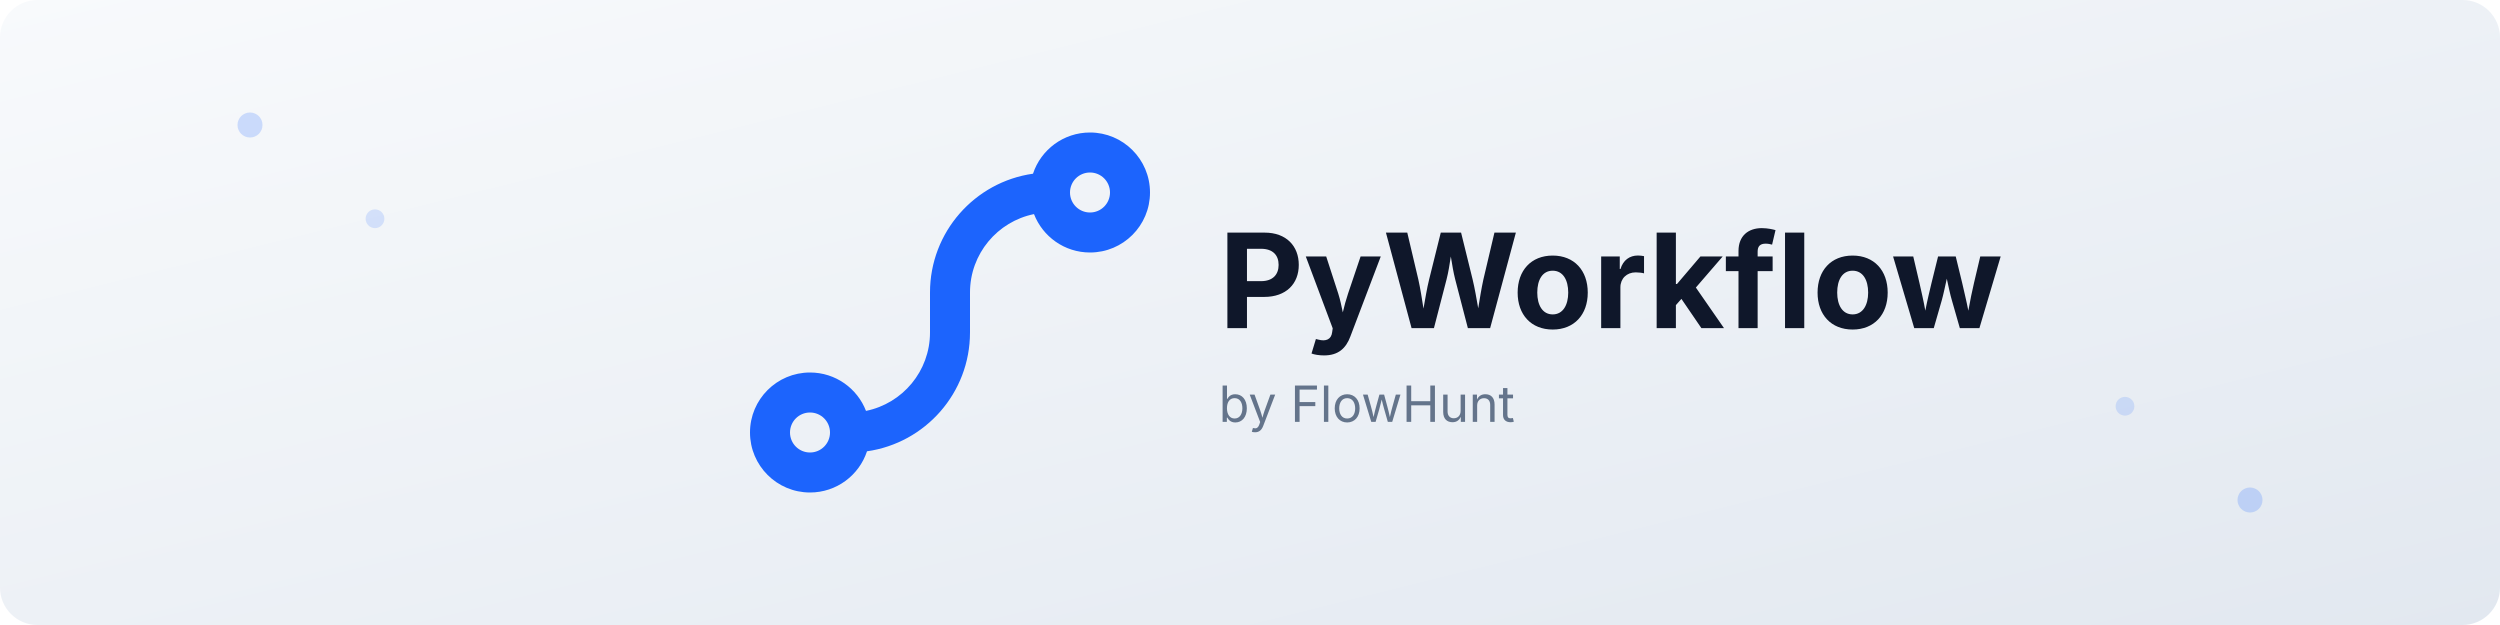
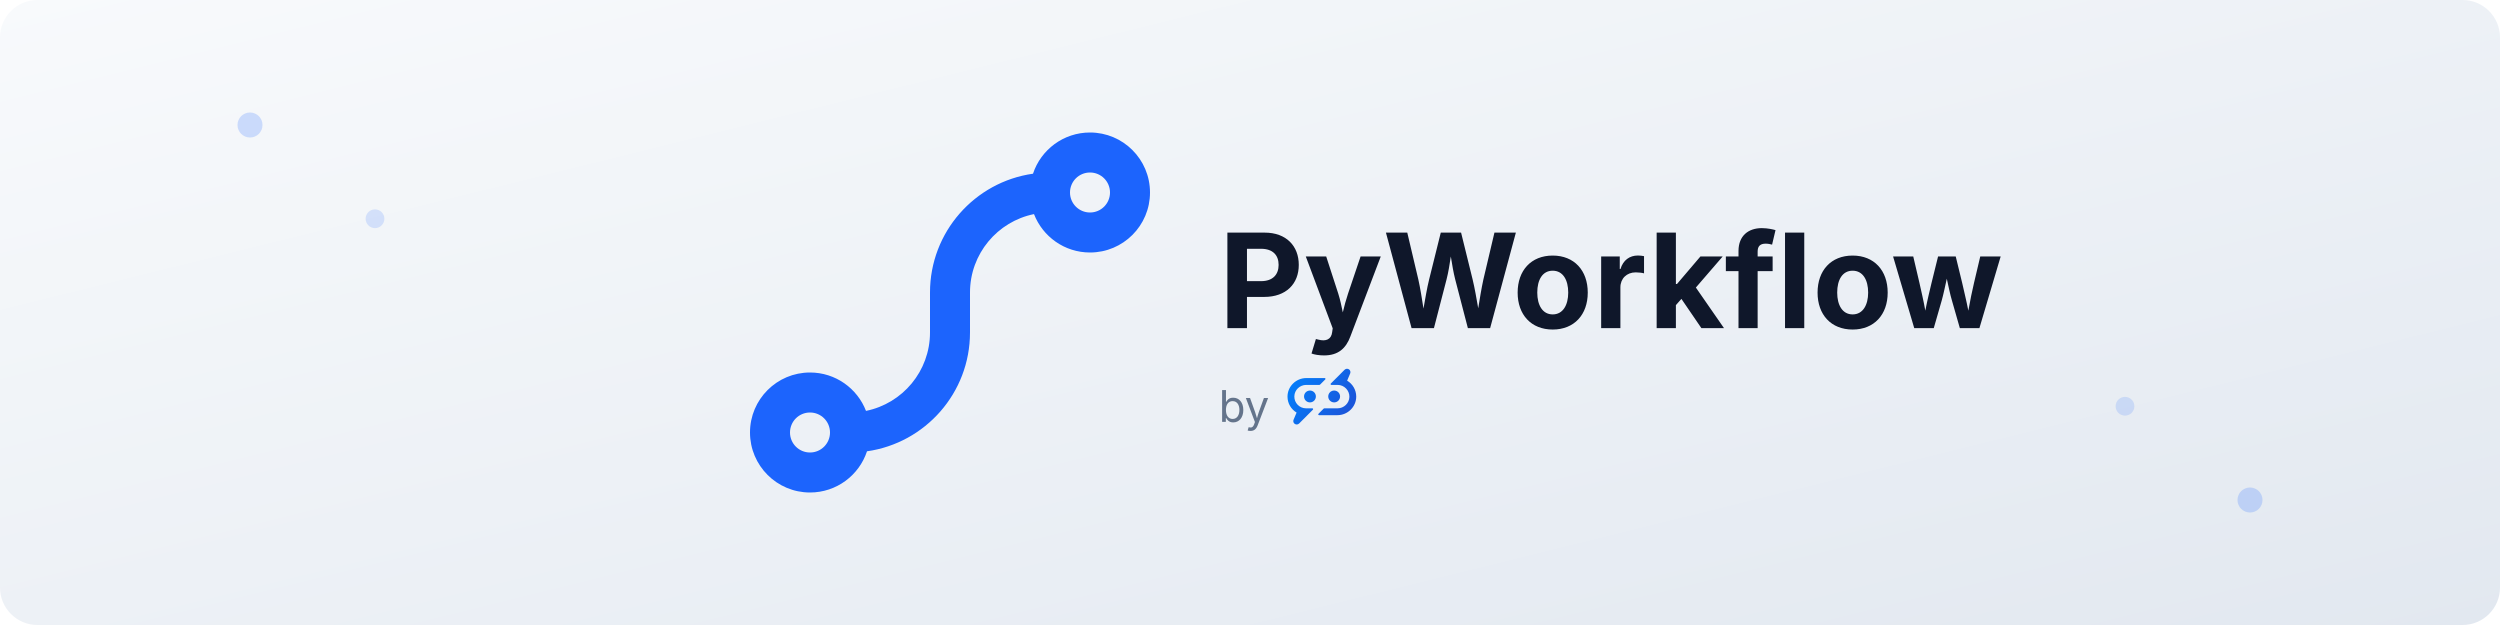
<svg xmlns="http://www.w3.org/2000/svg" viewBox="0 0 800 200" fill="none">
  <defs>
    <linearGradient id="bgGradientLight" x1="0%" y1="0%" x2="100%" y2="100%">
      <stop offset="0%" style="stop-color:#f8fafc" />
      <stop offset="100%" style="stop-color:#e2e8f0" />
+     </linearGradient>
+     <linearGradient id="flowhuntGradientLight" x1="0%" y1="0%" x2="100%" y2="50%">
+       <stop offset="0%" style="stop-color:#0084FF" />
+       <stop offset="100%" style="stop-color:#1A56DB" />
    </linearGradient>
  </defs>
  <rect width="800" height="200" rx="12" fill="url(#bgGradientLight)" />
  <g transform="translate(240, 36) scale(8)">
    <path fill-rule="evenodd" clip-rule="evenodd" fill="#1c64fd" d="M13.6 5.6C14.925 5.6 16 4.525 16 3.2C16 1.874 14.925 0.8 13.6 0.8C12.537 0.8 11.636 1.491 11.32 2.448C8.991 2.778 7.2 4.78 7.2 7.2V8.8C7.2 10.348 6.101 11.639 4.64 11.936C4.293 11.037 3.421 10.4 2.4 10.4C1.075 10.4 0 11.474 0 12.8C0 14.125 1.075 15.2 2.4 15.2C3.463 15.2 4.364 14.509 4.68 13.552C7.009 13.222 8.8 11.22 8.8 8.8V7.2C8.8 5.652 9.899 4.36 11.36 4.064C11.707 4.962 12.579 5.6 13.6 5.6ZM13.6 4C14.042 4 14.4 3.642 14.4 3.2C14.4 2.758 14.042 2.4 13.6 2.4C13.158 2.4 12.8 2.758 12.8 3.2C12.8 3.642 13.158 4 13.6 4ZM2.4 13.6C2.842 13.6 3.2 13.242 3.2 12.8C3.2 12.358 2.842 12 2.4 12C1.958 12 1.6 12.358 1.6 12.8C1.6 13.242 1.958 13.6 2.4 13.6Z" />
  </g>
  <text x="390" y="105" font-family="system-ui, -apple-system, sans-serif" font-size="42" font-weight="700" fill="#0f172a">PyWorkflow</text>
-   <text x="390" y="135" font-family="system-ui, -apple-system, sans-serif" font-size="16" font-weight="400" fill="#64748b">by FlowHunt</text>
+   <text x="390" y="135" font-family="system-ui, -apple-system, sans-serif" font-size="14" font-weight="400" fill="#64748b">by</text>
+   <g transform="translate(412, 118) scale(0.08)">
+     <path d="M36.369 175.282L24.216 203.986C22.107 208.969 23.073 214.948 27.134 219.014C29.805 221.688 33.304 223.02 36.803 223.02C40.302 223.02 43.8 221.688 46.471 219.014L58.023 207.449L101.627 163.787C103.647 161.764 102.218 158.32 99.36 158.32H74.581C74.434 158.32 74.286 158.3 74.128 158.3C48.029 158.3 26.858 136.8 27.351 110.563C27.834 84.918 49.29 64.63 74.907 64.63H127.785C128.633 64.63 129.451 64.295 130.052 63.693L151.006 42.715C153.027 40.693 151.598 37.249 148.739 37.249H75.153C34.013 37.249 -0.365 70.945 -0 112.131C0.236 138.98 14.784 162.454 36.359 175.302L36.369 175.282ZM199.992 158.31C225.608 158.31 247.065 138.023 247.548 112.378C248.031 86.733 226.869 64.64 200.77 64.64C200.613 64.64 200.445 64.621 200.287 64.621H175.529C172.68 64.621 171.251 61.167 173.262 59.154L219.103 13.262H219.093L228.121 4.203C233.276 -0.957 241.664 -1.51 247.124 3.335C251.707 7.391 252.88 13.716 250.662 18.945L238.51 47.639C260.105 60.476 274.662 83.951 274.909 110.799C275.273 151.985 240.895 185.692 199.755 185.692H126.159C123.31 185.692 121.881 182.238 123.892 180.225L144.846 159.248C145.447 158.646 146.266 158.31 147.113 158.31H200.002H199.992ZM186.617 87.177C199.696 87.177 210.301 97.794 210.301 110.888C210.301 123.982 199.696 134.599 186.617 134.599C173.538 134.599 162.932 123.982 162.932 110.888C162.932 97.794 173.538 87.177 186.617 87.177ZM89.829 87.167C102.908 87.167 113.513 97.784 113.513 110.878C113.513 123.972 102.908 134.589 89.829 134.589C76.75 134.589 66.144 123.972 66.144 110.878C66.144 97.784 76.75 87.167 89.829 87.167Z" fill="url(#flowhuntGradientLight)" />
+   </g>
  <circle cx="80" cy="40" r="4" fill="#1c64fd" opacity="0.2" />
  <circle cx="120" cy="70" r="3" fill="#1c64fd" opacity="0.15" />
  <circle cx="720" cy="160" r="4" fill="#1c64fd" opacity="0.2" />
  <circle cx="680" cy="130" r="3" fill="#1c64fd" opacity="0.15" />
</svg>
